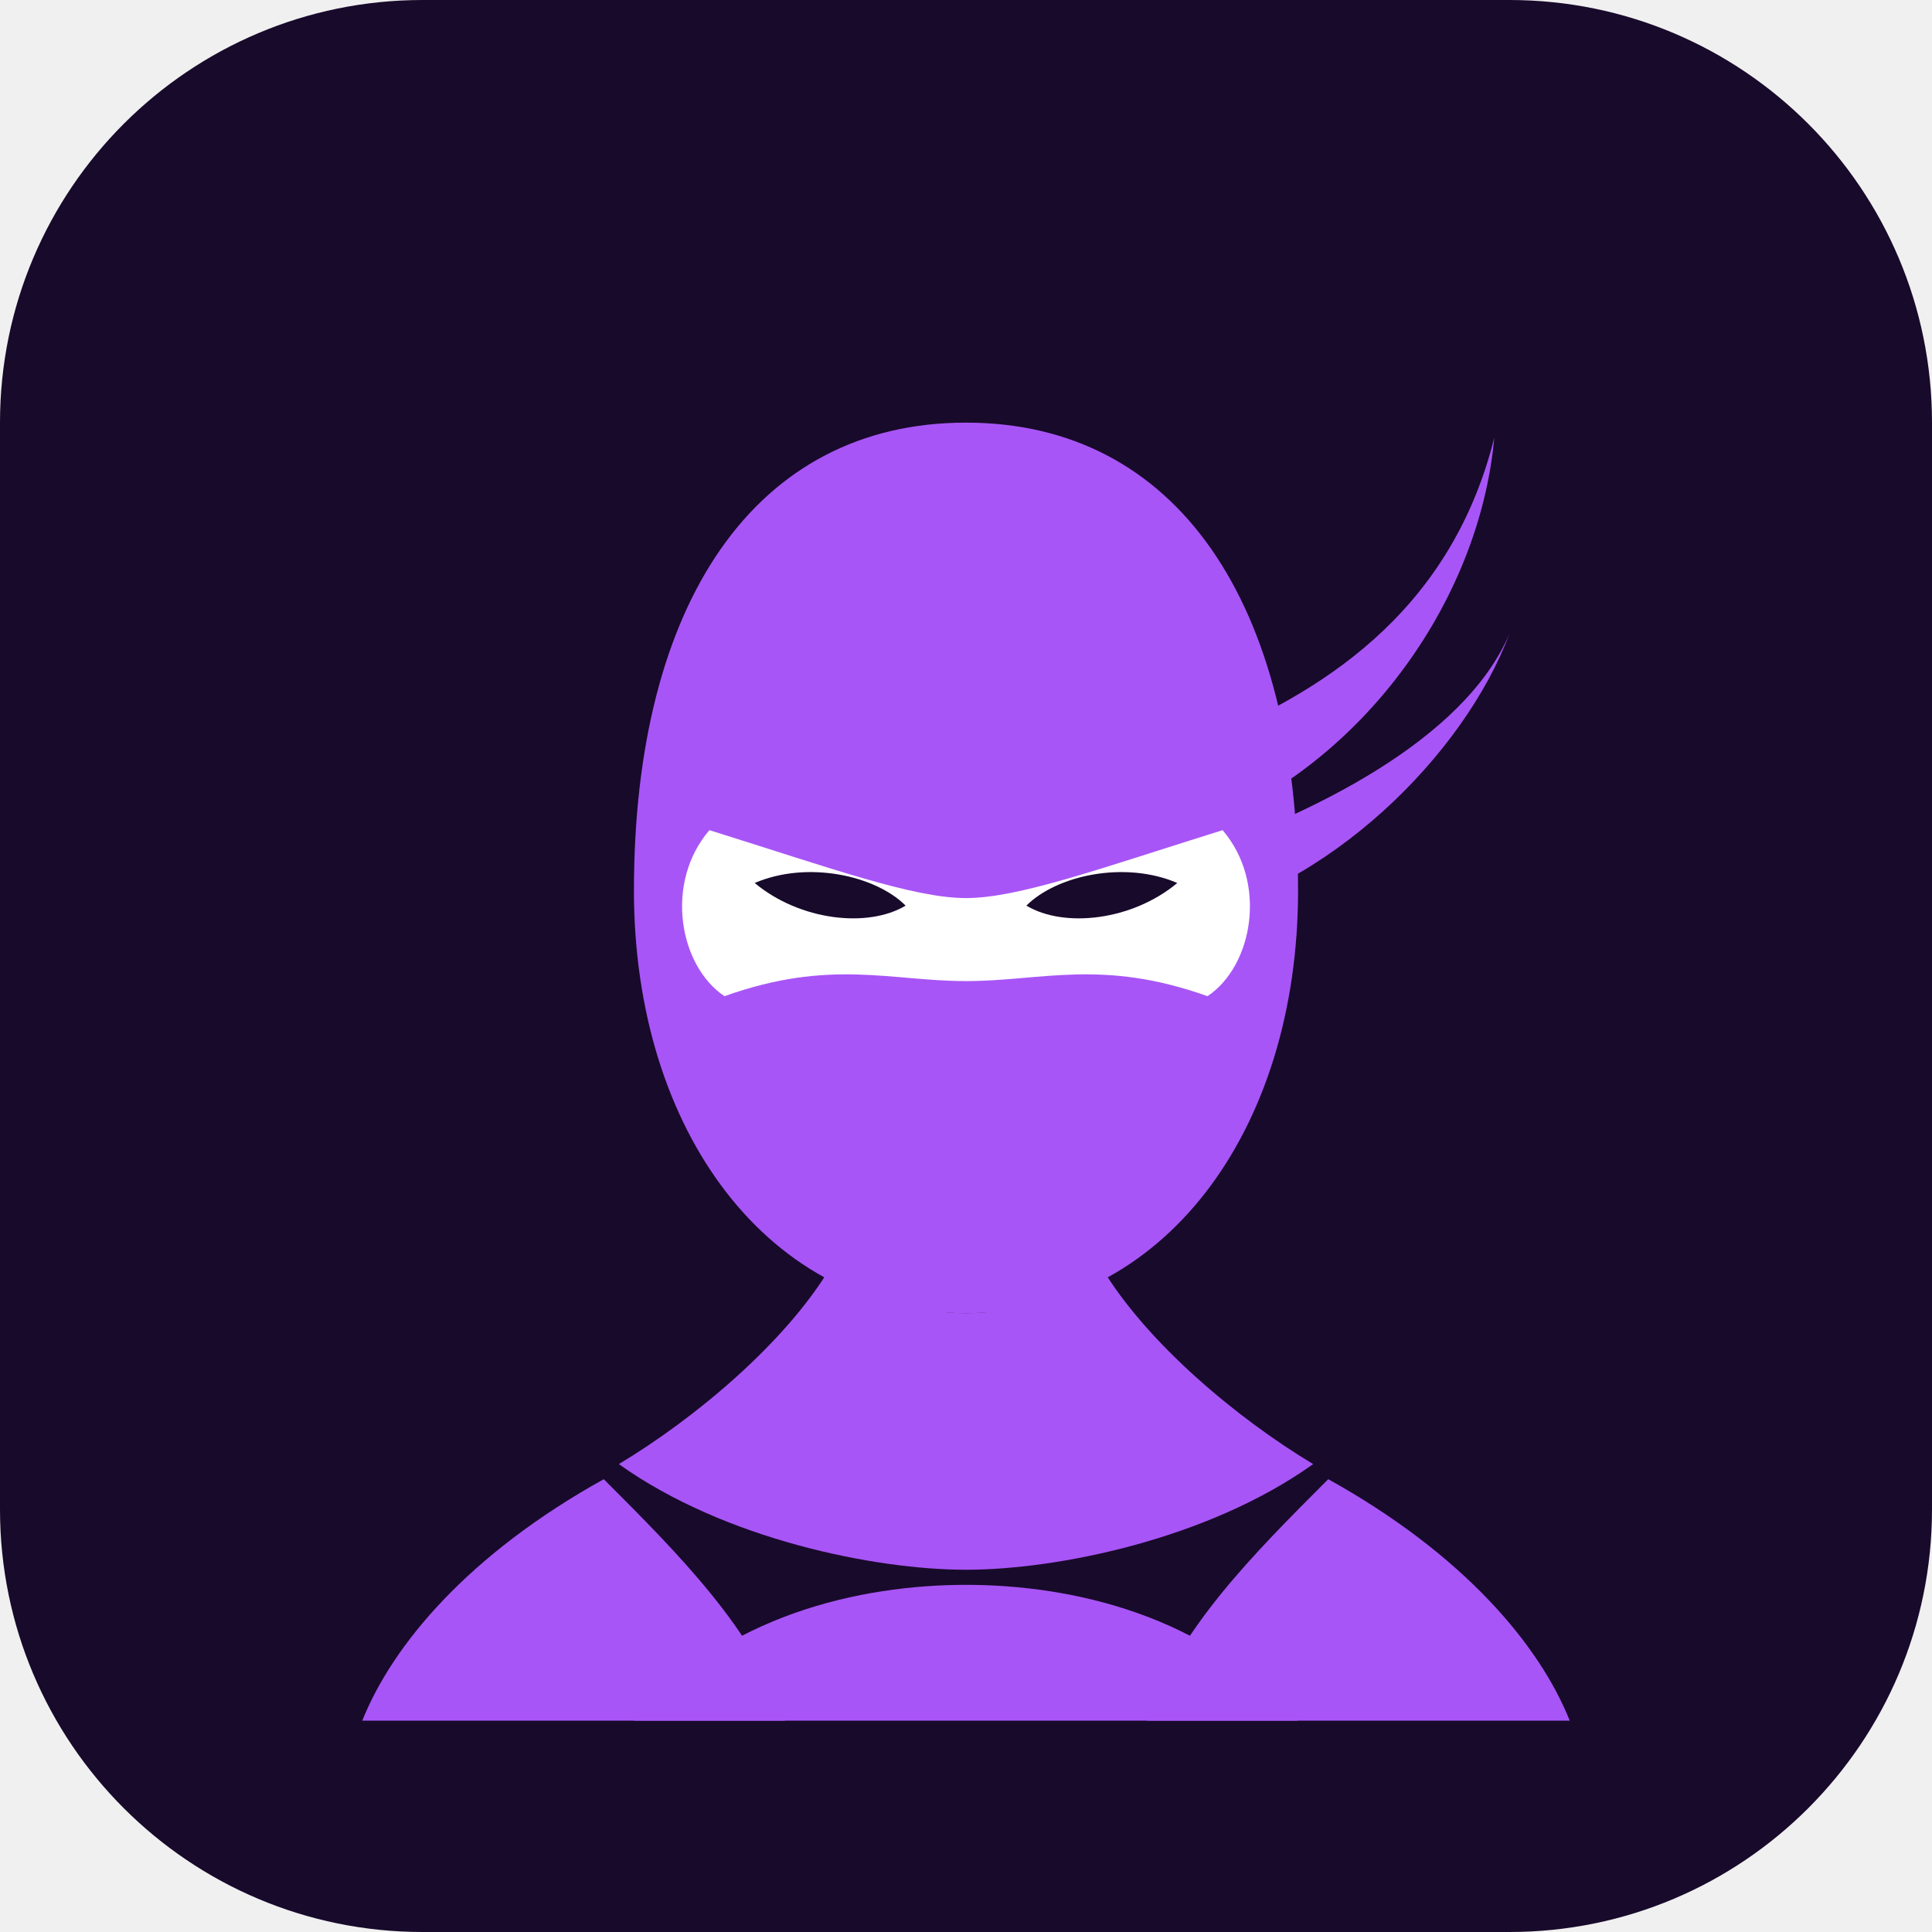
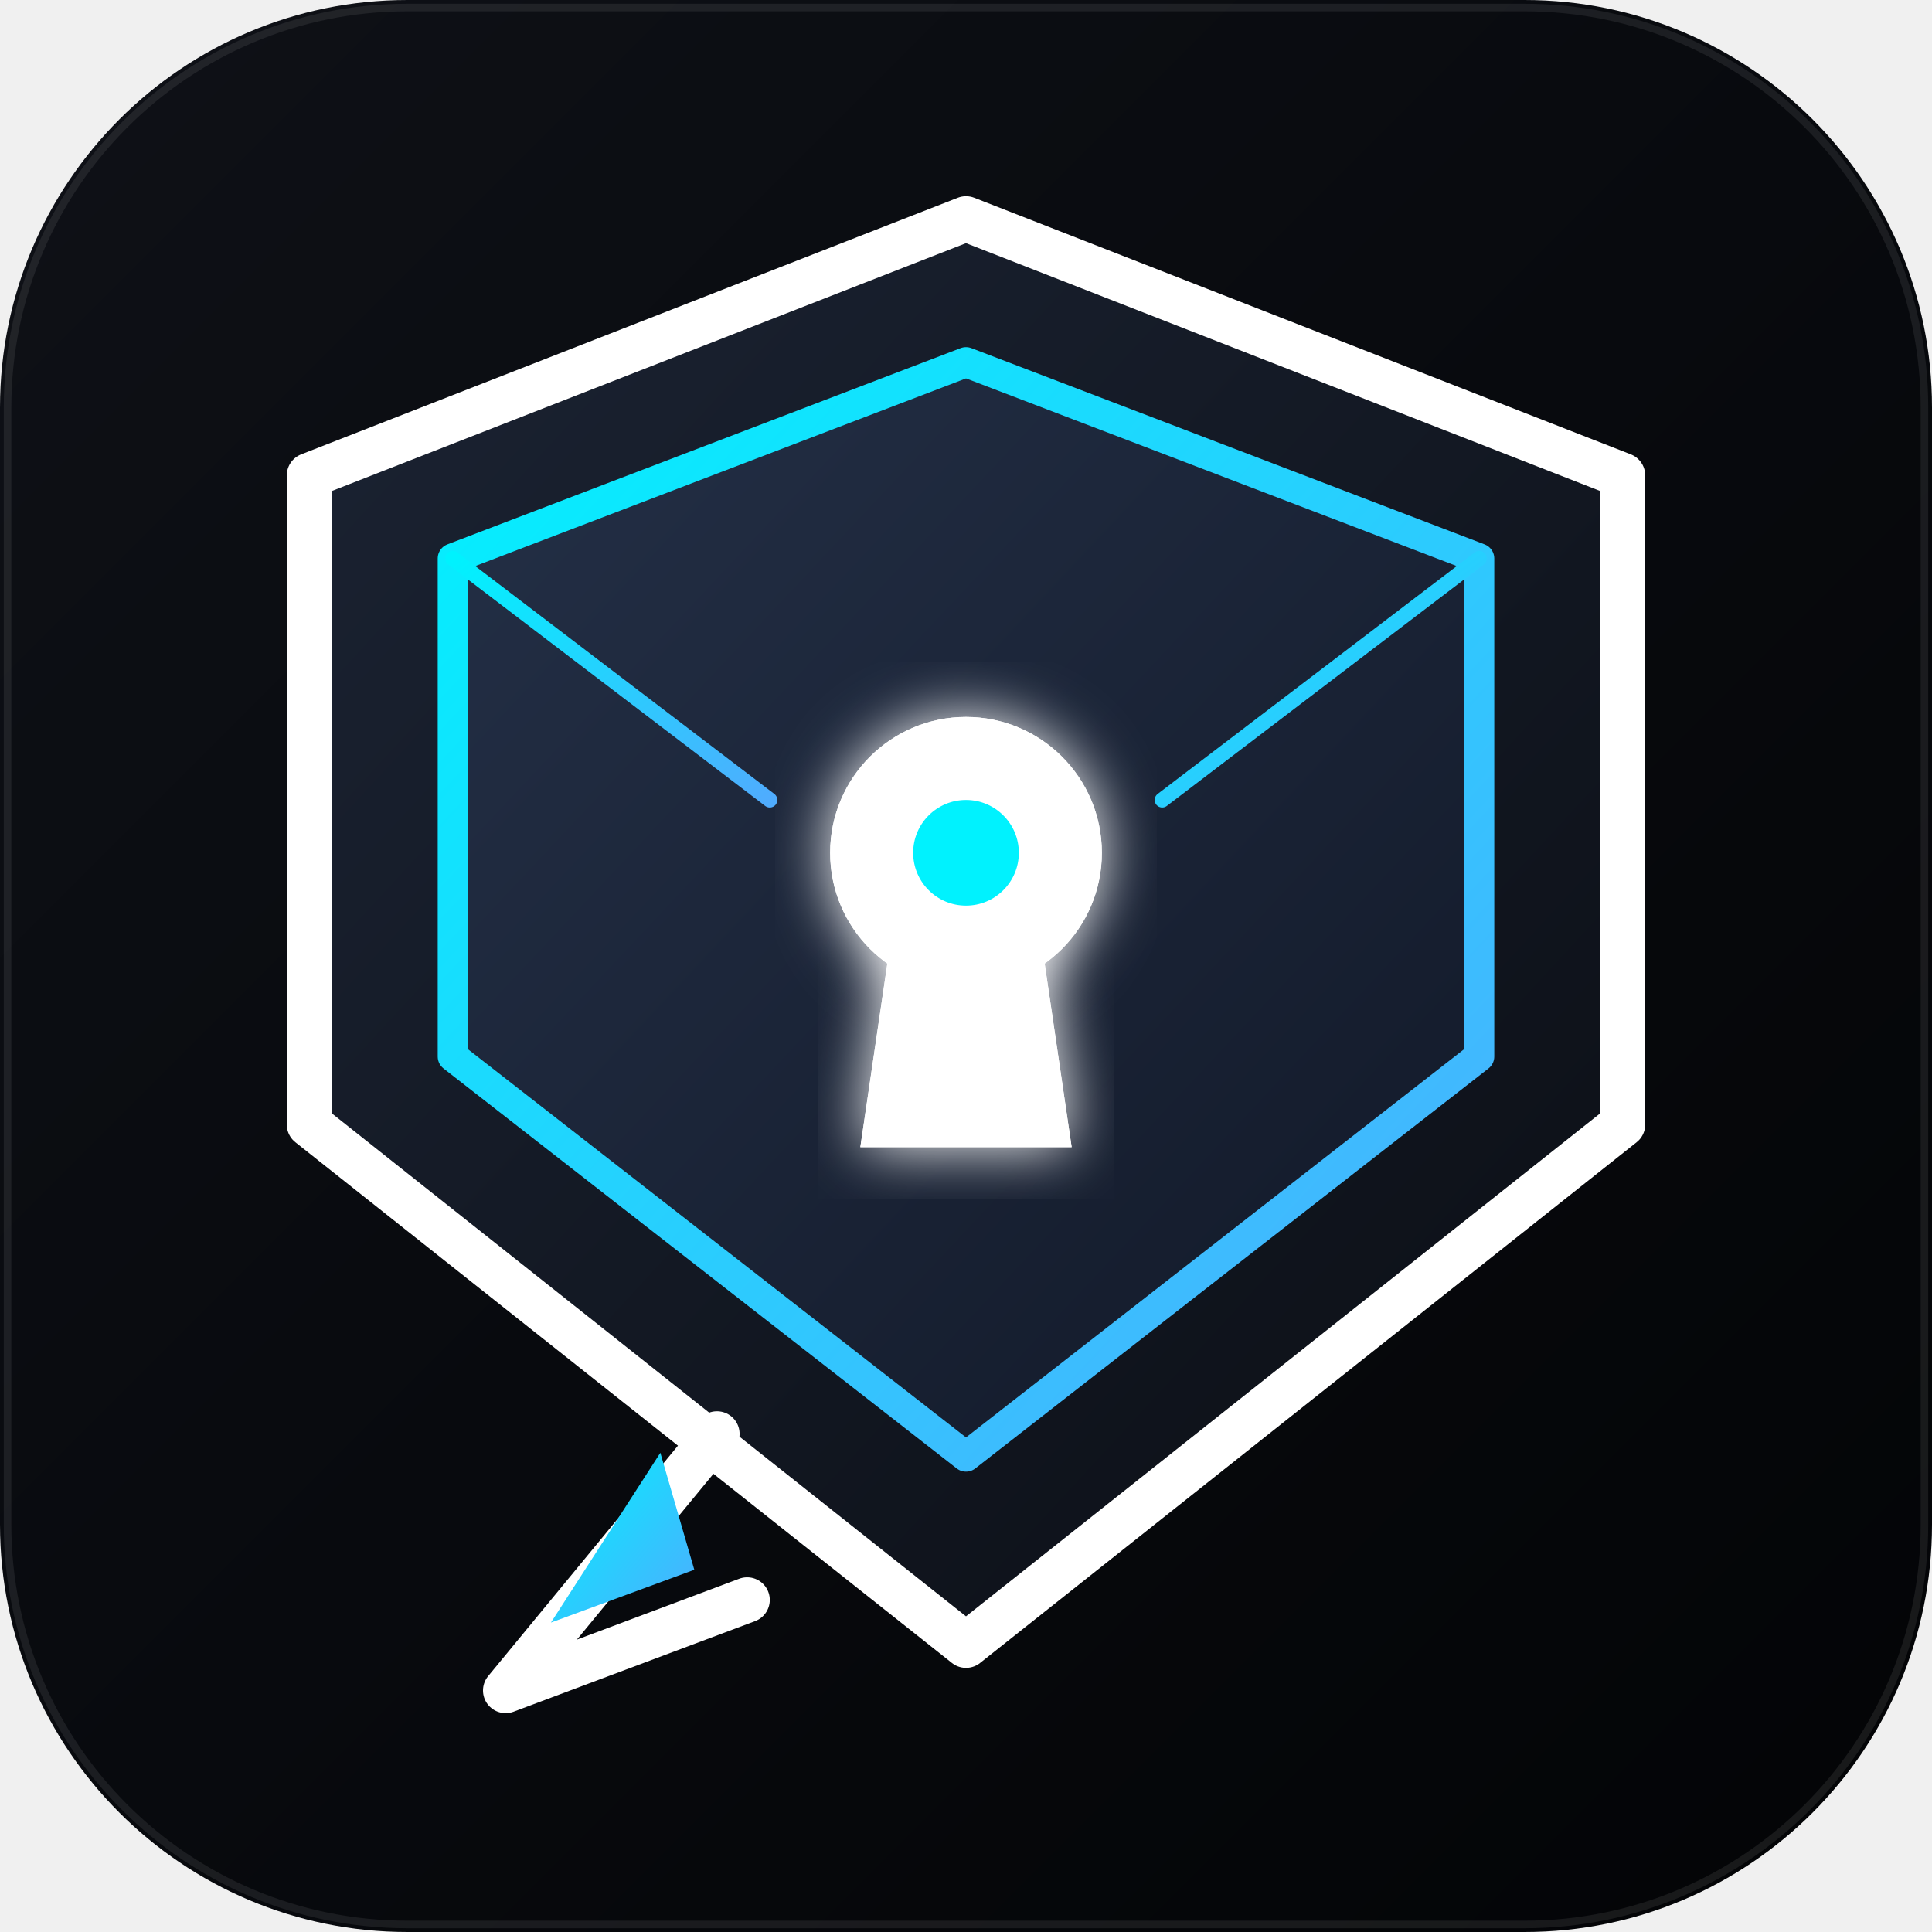
- <svg xmlns="http://www.w3.org/2000/svg" viewBox="0 0 512 512" width="512" height="512">
-   <rect width="512" height="512" rx="112" fill="#180a2b" />
-   <g transform="translate(56, 56) scale(4)">
-     <g fill="#a855f7">
-       <path d="M66,35 C73,32 82,27 85,15 C84,26 76,37 65,41 Z" />
-       <path d="M64,43 C73,40 83,35 86,28 C83,36 74,45 64,47 Z" />
-       <path d="M50,14 C36,14 28,26 28,45 C28,61 37,73 50,73 C63,73 72,61 72,45 C72,26 64,14 50,14 Z" />
-       <path d="M41,70 C46,74 54,74 59,70 C62,75 68,80 73,83 C66,88 56,90 50,90 C44,90 34,88 27,83 C32,80 38,75 41,70 Z" />
-       <path d="M26,84 C17,89 12,95 10,100 L38,100 C36,94 31,89 26,84 Z" />
-       <path d="M74,84 C83,89 88,95 90,100 L62,100 C64,94 69,89 74,84 Z" />
-       <path d="M50,91 C57,91 66,93 72,100 L28,100 C34,93 43,91 50,91 Z" />
-     </g>
-     <path d="M33,41 C41,43.5 46.5,45.5 50,45.5 C53.5,45.5 59,43.5 67,41 C70,44.5 69,50 66,52 C59,49.5 55,51 50,51 C45,51 41,49.5 34,52 C31,50 30,44.5 33,41 Z" fill="#FFFFFF" />
-     <path d="M36,44.5 C39.5,43 44,44 46,46 C43.5,47.5 39,47 36,44.5 Z" fill="#180a2b" />
-     <path d="M64,44.5 C60.5,43 56,44 54,46 C56.5,47.5 61,47 64,44.5 Z" fill="#180a2b" />
-   </g>
+ <svg xmlns="http://www.w3.org/2000/svg" viewBox="0 0 512 512">
+   <defs>
+     <linearGradient id="bgGrad" x1="0%" y1="0%" x2="100%" y2="100%">
+       <stop offset="0%" stop-color="#0f1117" />
+       <stop offset="50%" stop-color="#080a0e" />
+       <stop offset="100%" stop-color="#030406" />
+     </linearGradient>
+     <linearGradient id="shieldGrad" x1="0%" y1="0%" x2="100%" y2="100%">
+       <stop offset="0%" stop-color="#1b2333" />
+       <stop offset="100%" stop-color="#0b0e14" />
+     </linearGradient>
+     <linearGradient id="blueGlow" x1="0%" y1="0%" x2="100%" y2="100%">
+       <stop offset="0%" stop-color="#00f2fe" />
+       <stop offset="100%" stop-color="#4facfe" />
+     </linearGradient>
+     <linearGradient id="innerPlate" x1="0%" y1="0%" x2="100%" y2="100%">
+       <stop offset="0%" stop-color="#243047" />
+       <stop offset="100%" stop-color="#111827" />
+     </linearGradient>
+     <filter id="glow" x="-20%" y="-20%" width="140%" height="140%">
+       <feGaussianBlur stdDeviation="8" result="blur" />
+       <feComposite in="SourceGraphic" in2="blur" operator="over" />
+     </filter>
+   </defs>
+   <rect width="512" height="512" rx="108" fill="url(#bgGrad)" />
+   <rect width="508" height="508" x="2" y="2" rx="106" fill="none" stroke="rgba(255,255,255,0.08)" stroke-width="2" />
+   <polygon points="256,58 430,126 430,298 256,436 82,298 82,126" fill="url(#shieldGrad)" stroke="#FFFFFF" stroke-width="12" stroke-linejoin="round" />
+   <polygon points="256,96 392,148 392,280 256,386 120,280 120,148" fill="url(#innerPlate)" stroke="url(#blueGlow)" stroke-width="8" stroke-linejoin="round" />
+   <line x1="256" y1="96" x2="256" y2="190" stroke="url(#blueGlow)" stroke-width="4" stroke-linecap="round" />
+   <line x1="120" y1="148" x2="204" y2="212" stroke="url(#blueGlow)" stroke-width="4" stroke-linecap="round" />
+   <line x1="392" y1="148" x2="308" y2="212" stroke="url(#blueGlow)" stroke-width="4" stroke-linecap="round" />
+   <path d="M190,380 L134,448 L198,424" fill="none" stroke="#FFFFFF" stroke-width="12" stroke-linecap="round" stroke-linejoin="round" />
+   <polygon points="175,385 146,430 184,416" fill="url(#blueGlow)" />
+   <circle cx="256" cy="226" r="36" fill="#FFFFFF" filter="url(#glow)" />
+   <circle cx="256" cy="226" r="36" fill="#FFFFFF" />
+   <polygon points="238,236 274,236 284,304 228,304" fill="#FFFFFF" filter="url(#glow)" />
+   <polygon points="238,236 274,236 284,304 228,304" fill="#FFFFFF" />
+   <circle cx="256" cy="226" r="14" fill="#00f2fe" />
</svg>
